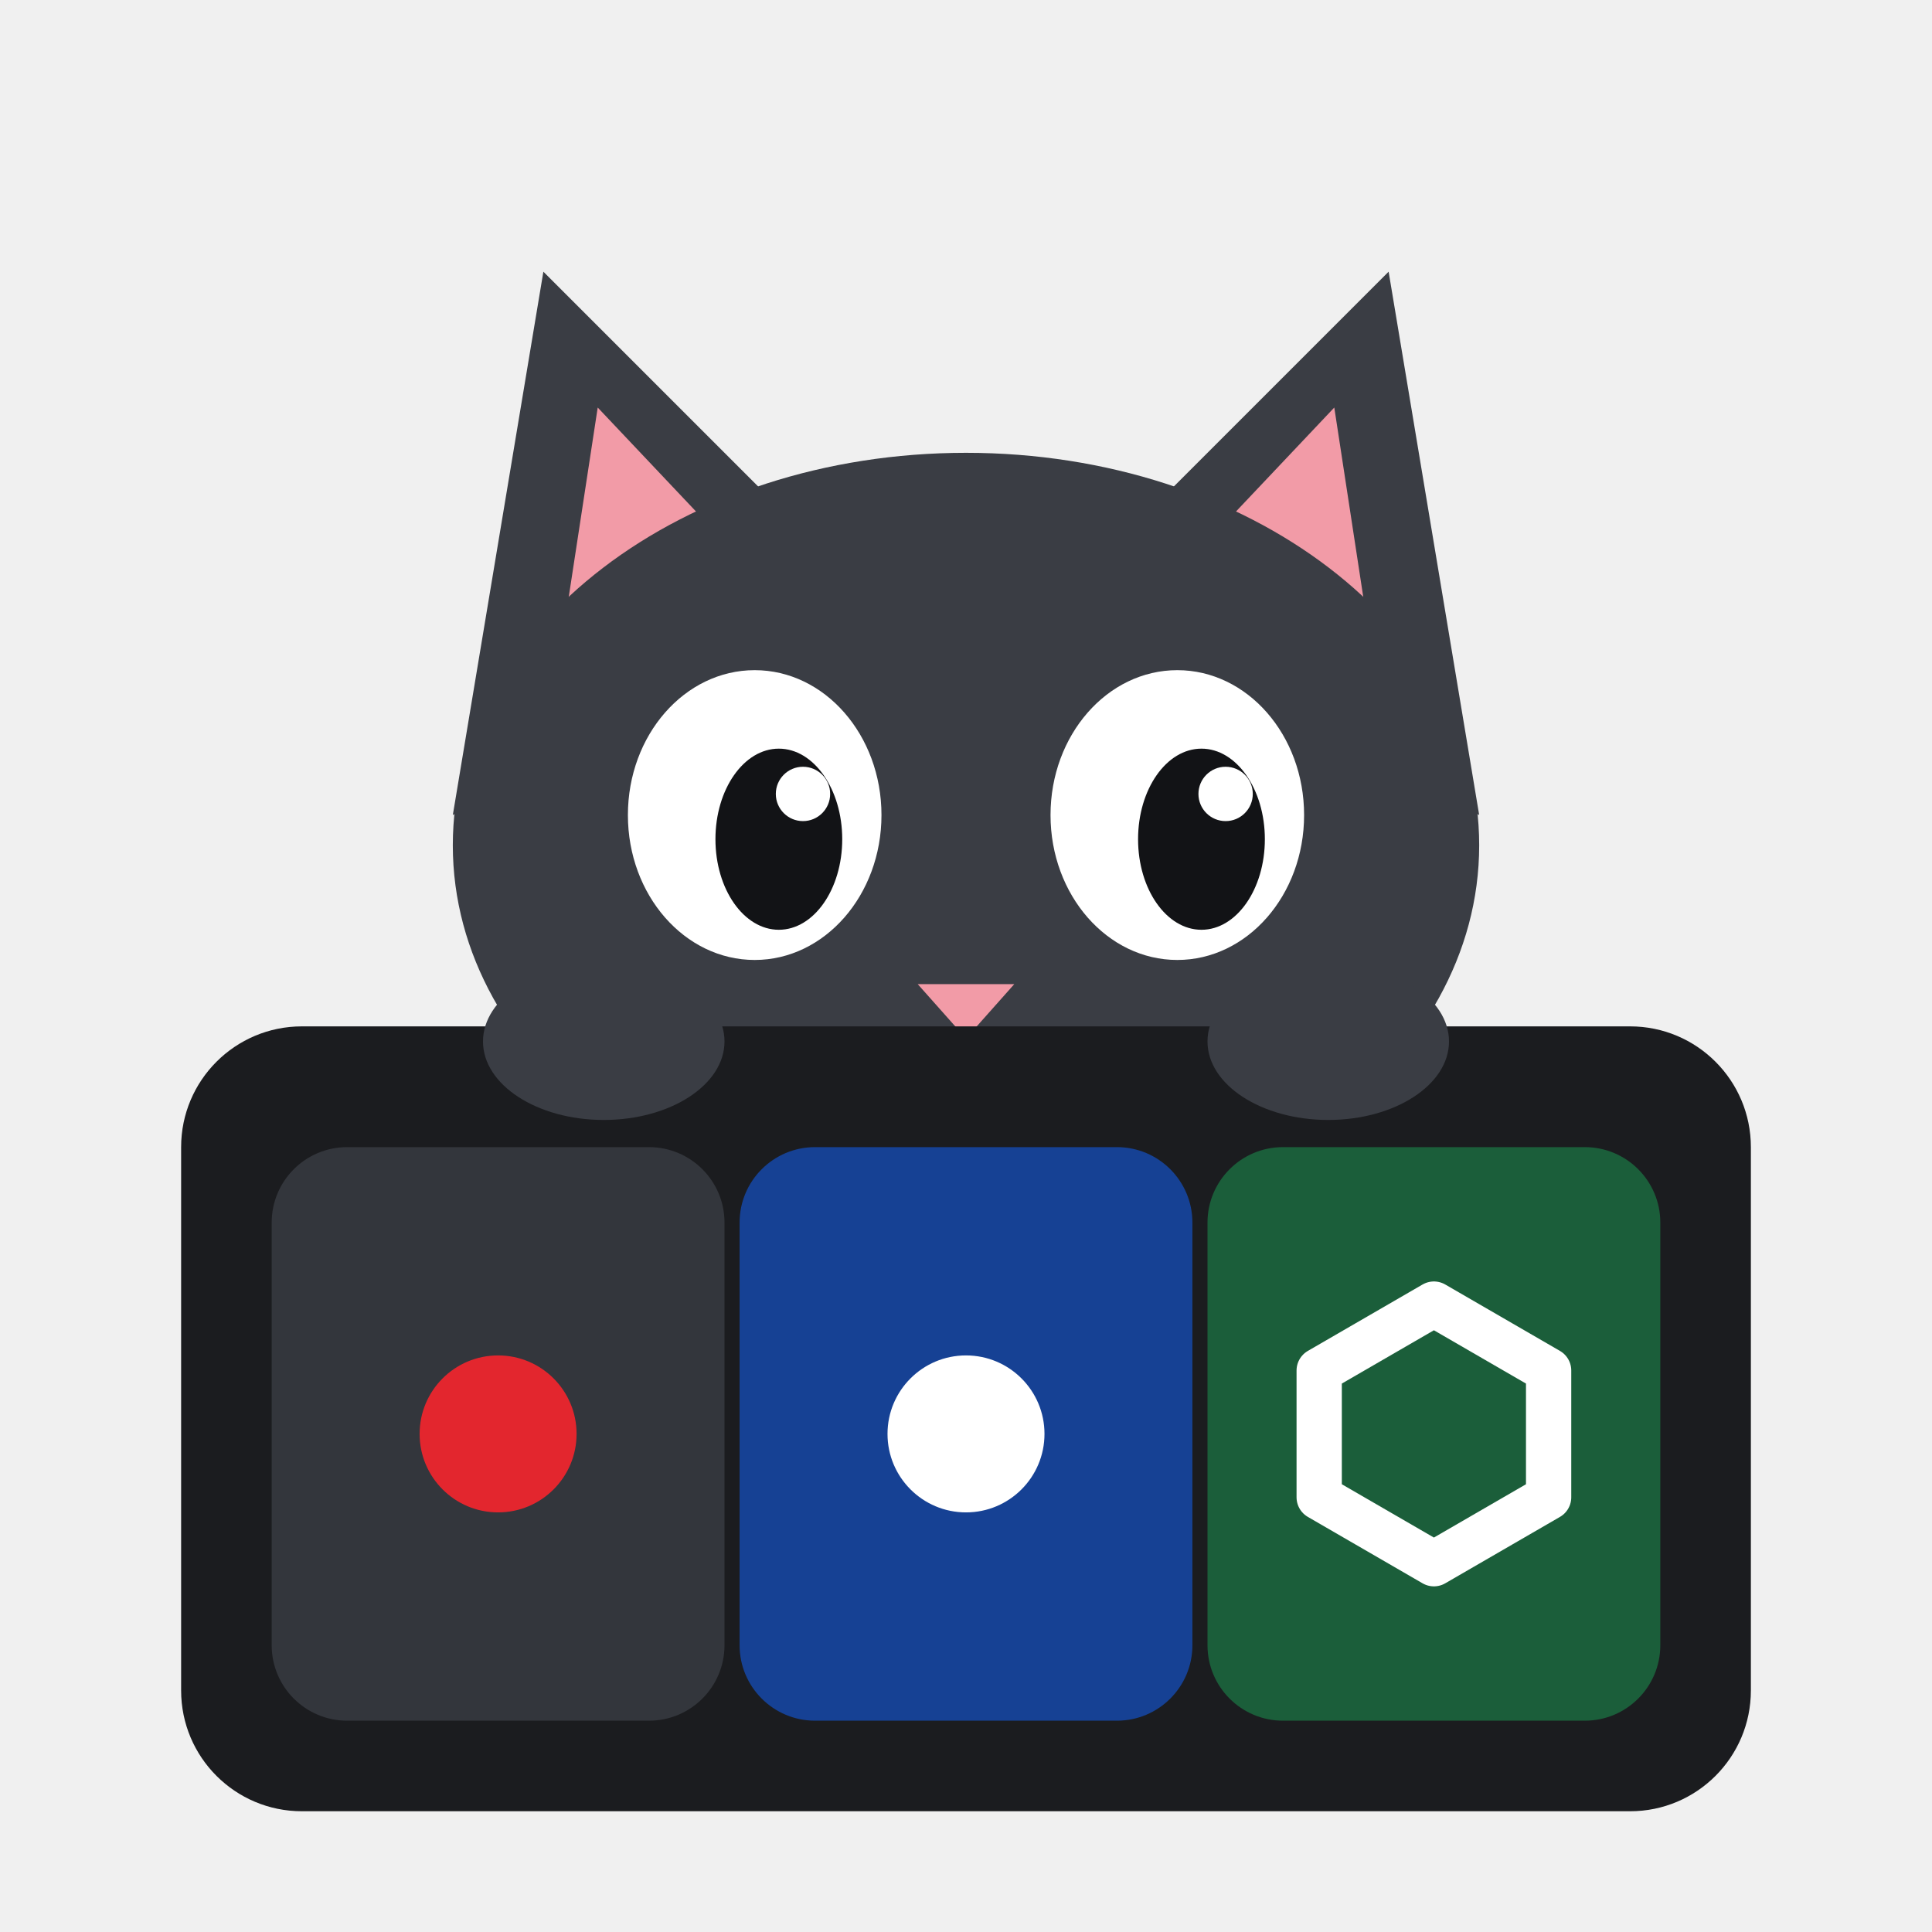
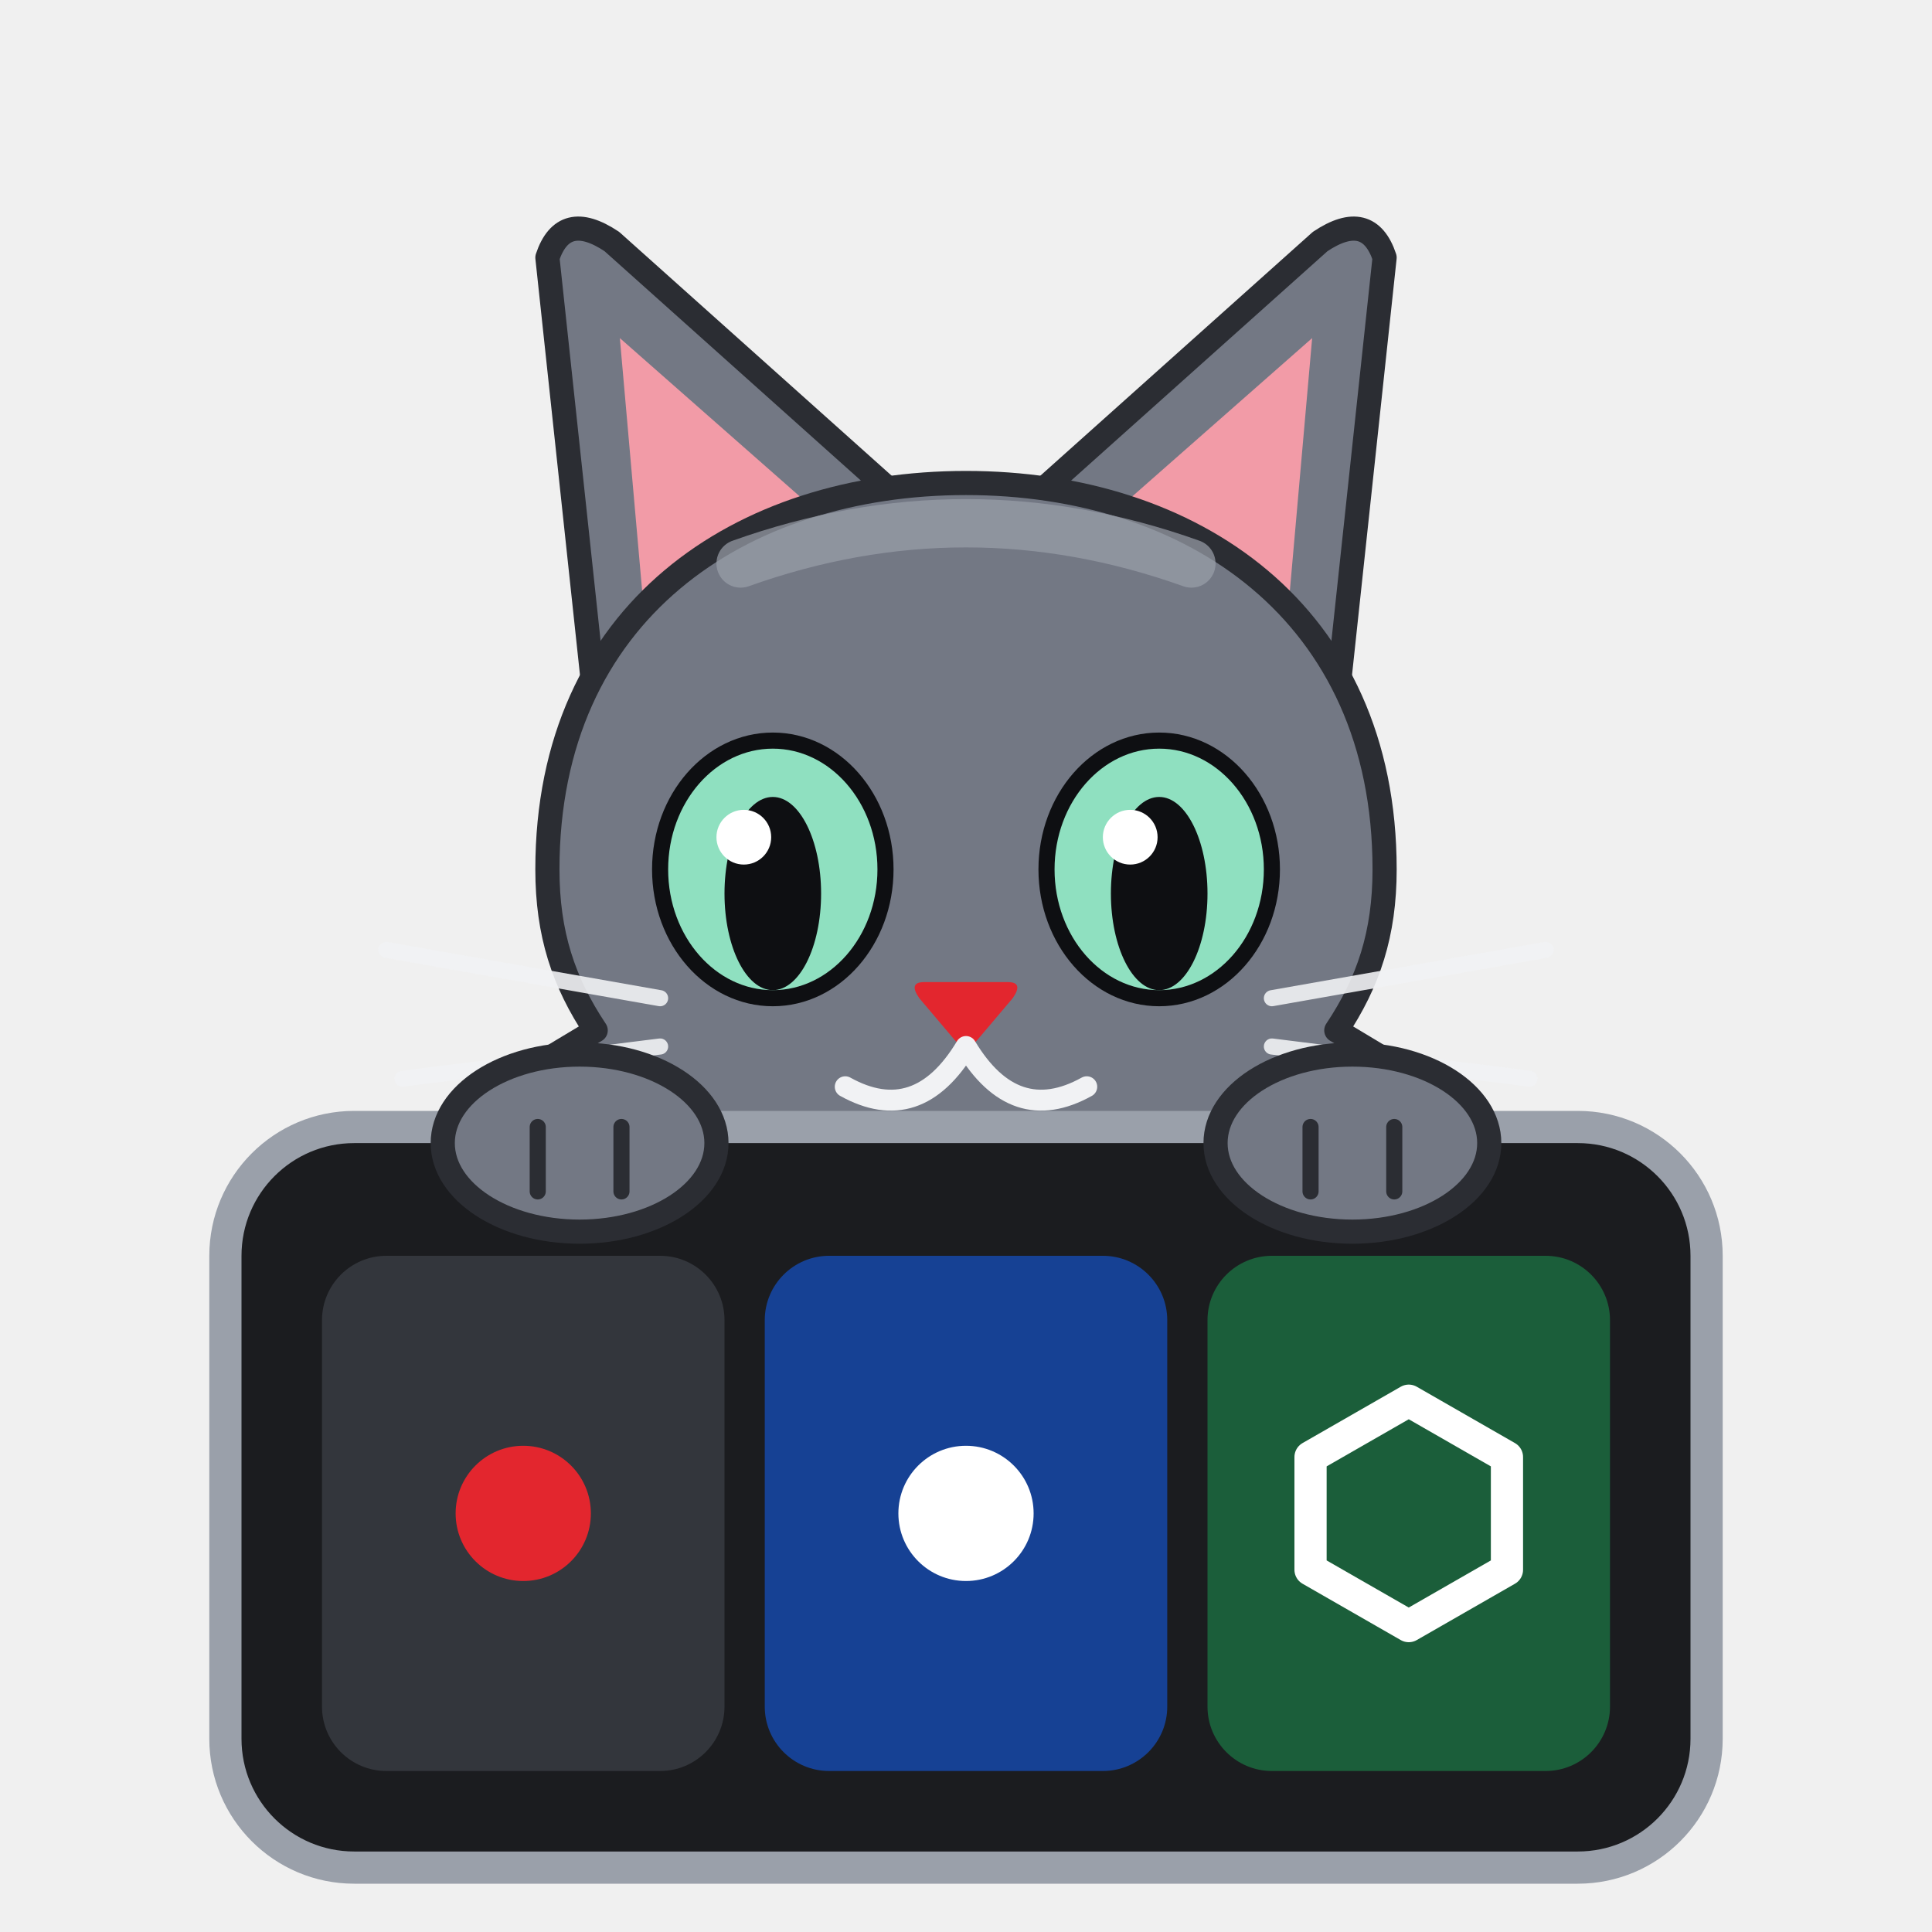
- <svg xmlns="http://www.w3.org/2000/svg" viewBox="0 0 64 64" width="64" height="64" role="img" aria-label="Schrödinger, o gato da Caixa Química">
+ <svg xmlns="http://www.w3.org/2000/svg" viewBox="0 0 120 120" role="img" aria-label="Caixa Química" width="120" height="120">
+   <g transform="translate(0 4)">
+     <g class="gato-cabeca">
+       <path d="M37 40 L34 12 Q35 9 38 11 L57 28 Z" fill="#737884" stroke="#2B2D33" stroke-width="1.5" stroke-linejoin="round" />
+       <path d="M83 40 L86 12 Q85 9 82 11 L63 28 Z" fill="#737884" stroke="#2B2D33" stroke-width="1.5" stroke-linejoin="round" />
+       <path d="M40 34 L38.5 17 L51 28 Z" fill="#F29BA7" />
+       <path d="M80 34 L81.5 17 L69 28 Z" fill="#F29BA7" />
+       <path d="M34 50 C34 34 46 26 60 26 C74 26 86 34 86 50 C86 54 85 57 83 60 L88 63 L81 64 C76 70 68 72 60 72 C52 72 44 70 39 64 L32 63 L37 60 C35 57 34 54 34 50 Z" fill="#737884" stroke="#2B2D33" stroke-width="1.5" stroke-linejoin="round" />
+       <path d="M46 31 Q60 26 74 31" fill="none" stroke="#9A9FAA" stroke-width="3" stroke-linecap="round" opacity="0.7" />
+       <g class="gato-olhos">
+         <g>
+           <ellipse cx="48" cy="50" rx="7" ry="8" fill="#8FE0C0" stroke="#0E0F12" stroke-width="1" />
+           <ellipse cx="48" cy="51.5" rx="3" ry="6" fill="#0E0F12" />
+           <circle cx="46.2" cy="48" r="1.7" fill="#FFFFFF" />
+         </g>
+         <g>
+           <ellipse cx="72" cy="50" rx="7" ry="8" fill="#8FE0C0" stroke="#0E0F12" stroke-width="1" />
+           <ellipse cx="72" cy="51.5" rx="3" ry="6" fill="#0E0F12" />
+           <circle cx="70.2" cy="48" r="1.7" fill="#FFFFFF" />
+         </g>
+       </g>
+       <path d="M57.4 57 h5.2 q1 0 .3 1 l-2.2 2.6 q-.7 .8 -1.4 0 l-2.2 -2.6 q-.7 -1 .3 -1 z" fill="#E3262E" />
+       <path d="M60 61 Q57 66 52.5 63.5 M60 61 Q63 66 67.5 63.5" fill="none" stroke="#F1F2F4" stroke-width="1.3" stroke-linecap="round" />
+       <path d="M41 58 L24 55 M41 61 L25 63 M79 58 L96 55 M79 61 L95 63" stroke="#F1F2F4" stroke-width="1" stroke-linecap="round" opacity="0.9" />
+     </g>
+   </g>
+   <rect x="14" y="70" width="92" height="46" rx="8" fill="#1B1C1F" stroke="#9AA0AA" stroke-width="2" />
+   <rect x="20" y="78" width="25" height="32" rx="4" fill="#33363C" />
+   <rect x="47.5" y="78" width="25" height="32" rx="4" fill="#164194" />
+   <rect x="75" y="78" width="25" height="32" rx="4" fill="#1B5E3A" />
+   <circle cx="32.5" cy="94" r="4.2" fill="#E3262E" />
+   <circle cx="60" cy="94" r="4.2" fill="#FFFFFF" />
+   <path d="M87.5 87 L93.6 90.5 V97.5 L87.5 101 L81.4 97.5 V90.5 Z" fill="none" stroke="#FFFFFF" stroke-width="2" stroke-linejoin="round" />
  <g>
-     <polygon points="15,27 18,9 28,19" fill="#3A3D44" />
-     <polygon points="49,27 46,9 36,19" fill="#3A3D44" />
-     <polygon points="18.5,22 19.8,13.5 25,19" fill="#F29BA7" />
-     <polygon points="45.5,22 44.2,13.5 39,19" fill="#F29BA7" />
-     <ellipse cx="32" cy="28" rx="17" ry="13" fill="#3A3D44" />
-     <ellipse cx="25" cy="27" rx="4.2" ry="4.8" fill="#FFFFFF" />
-     <ellipse cx="39" cy="27" rx="4.2" ry="4.8" fill="#FFFFFF" />
-     <ellipse cx="25.8" cy="27.8" rx="2.1" ry="3" fill="#121316" />
-     <ellipse cx="39.8" cy="27.8" rx="2.1" ry="3" fill="#121316" />
-     <circle cx="26.6" cy="26.3" r="0.9" fill="#FFFFFF" />
-     <circle cx="40.6" cy="26.3" r="0.9" fill="#FFFFFF" />
-     <path d="M30.4 32.6 h3.2 l-1.6 1.8 z" fill="#F29BA7" />
+     <ellipse cx="36" cy="71" rx="8.5" ry="5.5" fill="#737884" stroke="#2B2D33" stroke-width="1.5" />
+     <path d="M33.4 70 v4 M38.6 70 v4" stroke="#2B2D33" stroke-width="1" stroke-linecap="round" />
  </g>
-   <rect x="6" y="34" width="52" height="26" rx="4" fill="#1B1C1F" />
-   <rect x="9" y="38" width="15" height="19" rx="2.5" fill="#33363C" />
-   <rect x="24.5" y="38" width="15" height="19" rx="2.5" fill="#164194" />
-   <rect x="40" y="38" width="15" height="19" rx="2.5" fill="#1B5E3A" />
-   <circle cx="16.5" cy="47.5" r="2.6" fill="#E3262E" />
-   <circle cx="32" cy="47.5" r="2.6" fill="#FFFFFF" />
-   <polygon points="47.5,43.2 51.3,45.4 51.3,49.6 47.5,51.8 43.7,49.6 43.7,45.4" fill="none" stroke="#FFFFFF" stroke-width="1.5" stroke-linejoin="round" />
-   <ellipse cx="20" cy="34.5" rx="4" ry="2.6" fill="#3A3D44" />
-   <ellipse cx="44" cy="34.5" rx="4" ry="2.6" fill="#3A3D44" />
+   <g>
+     <ellipse cx="84" cy="71" rx="8.5" ry="5.5" fill="#737884" stroke="#2B2D33" stroke-width="1.5" />
+     <path d="M81.4 70 v4 M86.6 70 v4" stroke="#2B2D33" stroke-width="1" stroke-linecap="round" />
+   </g>
</svg>
